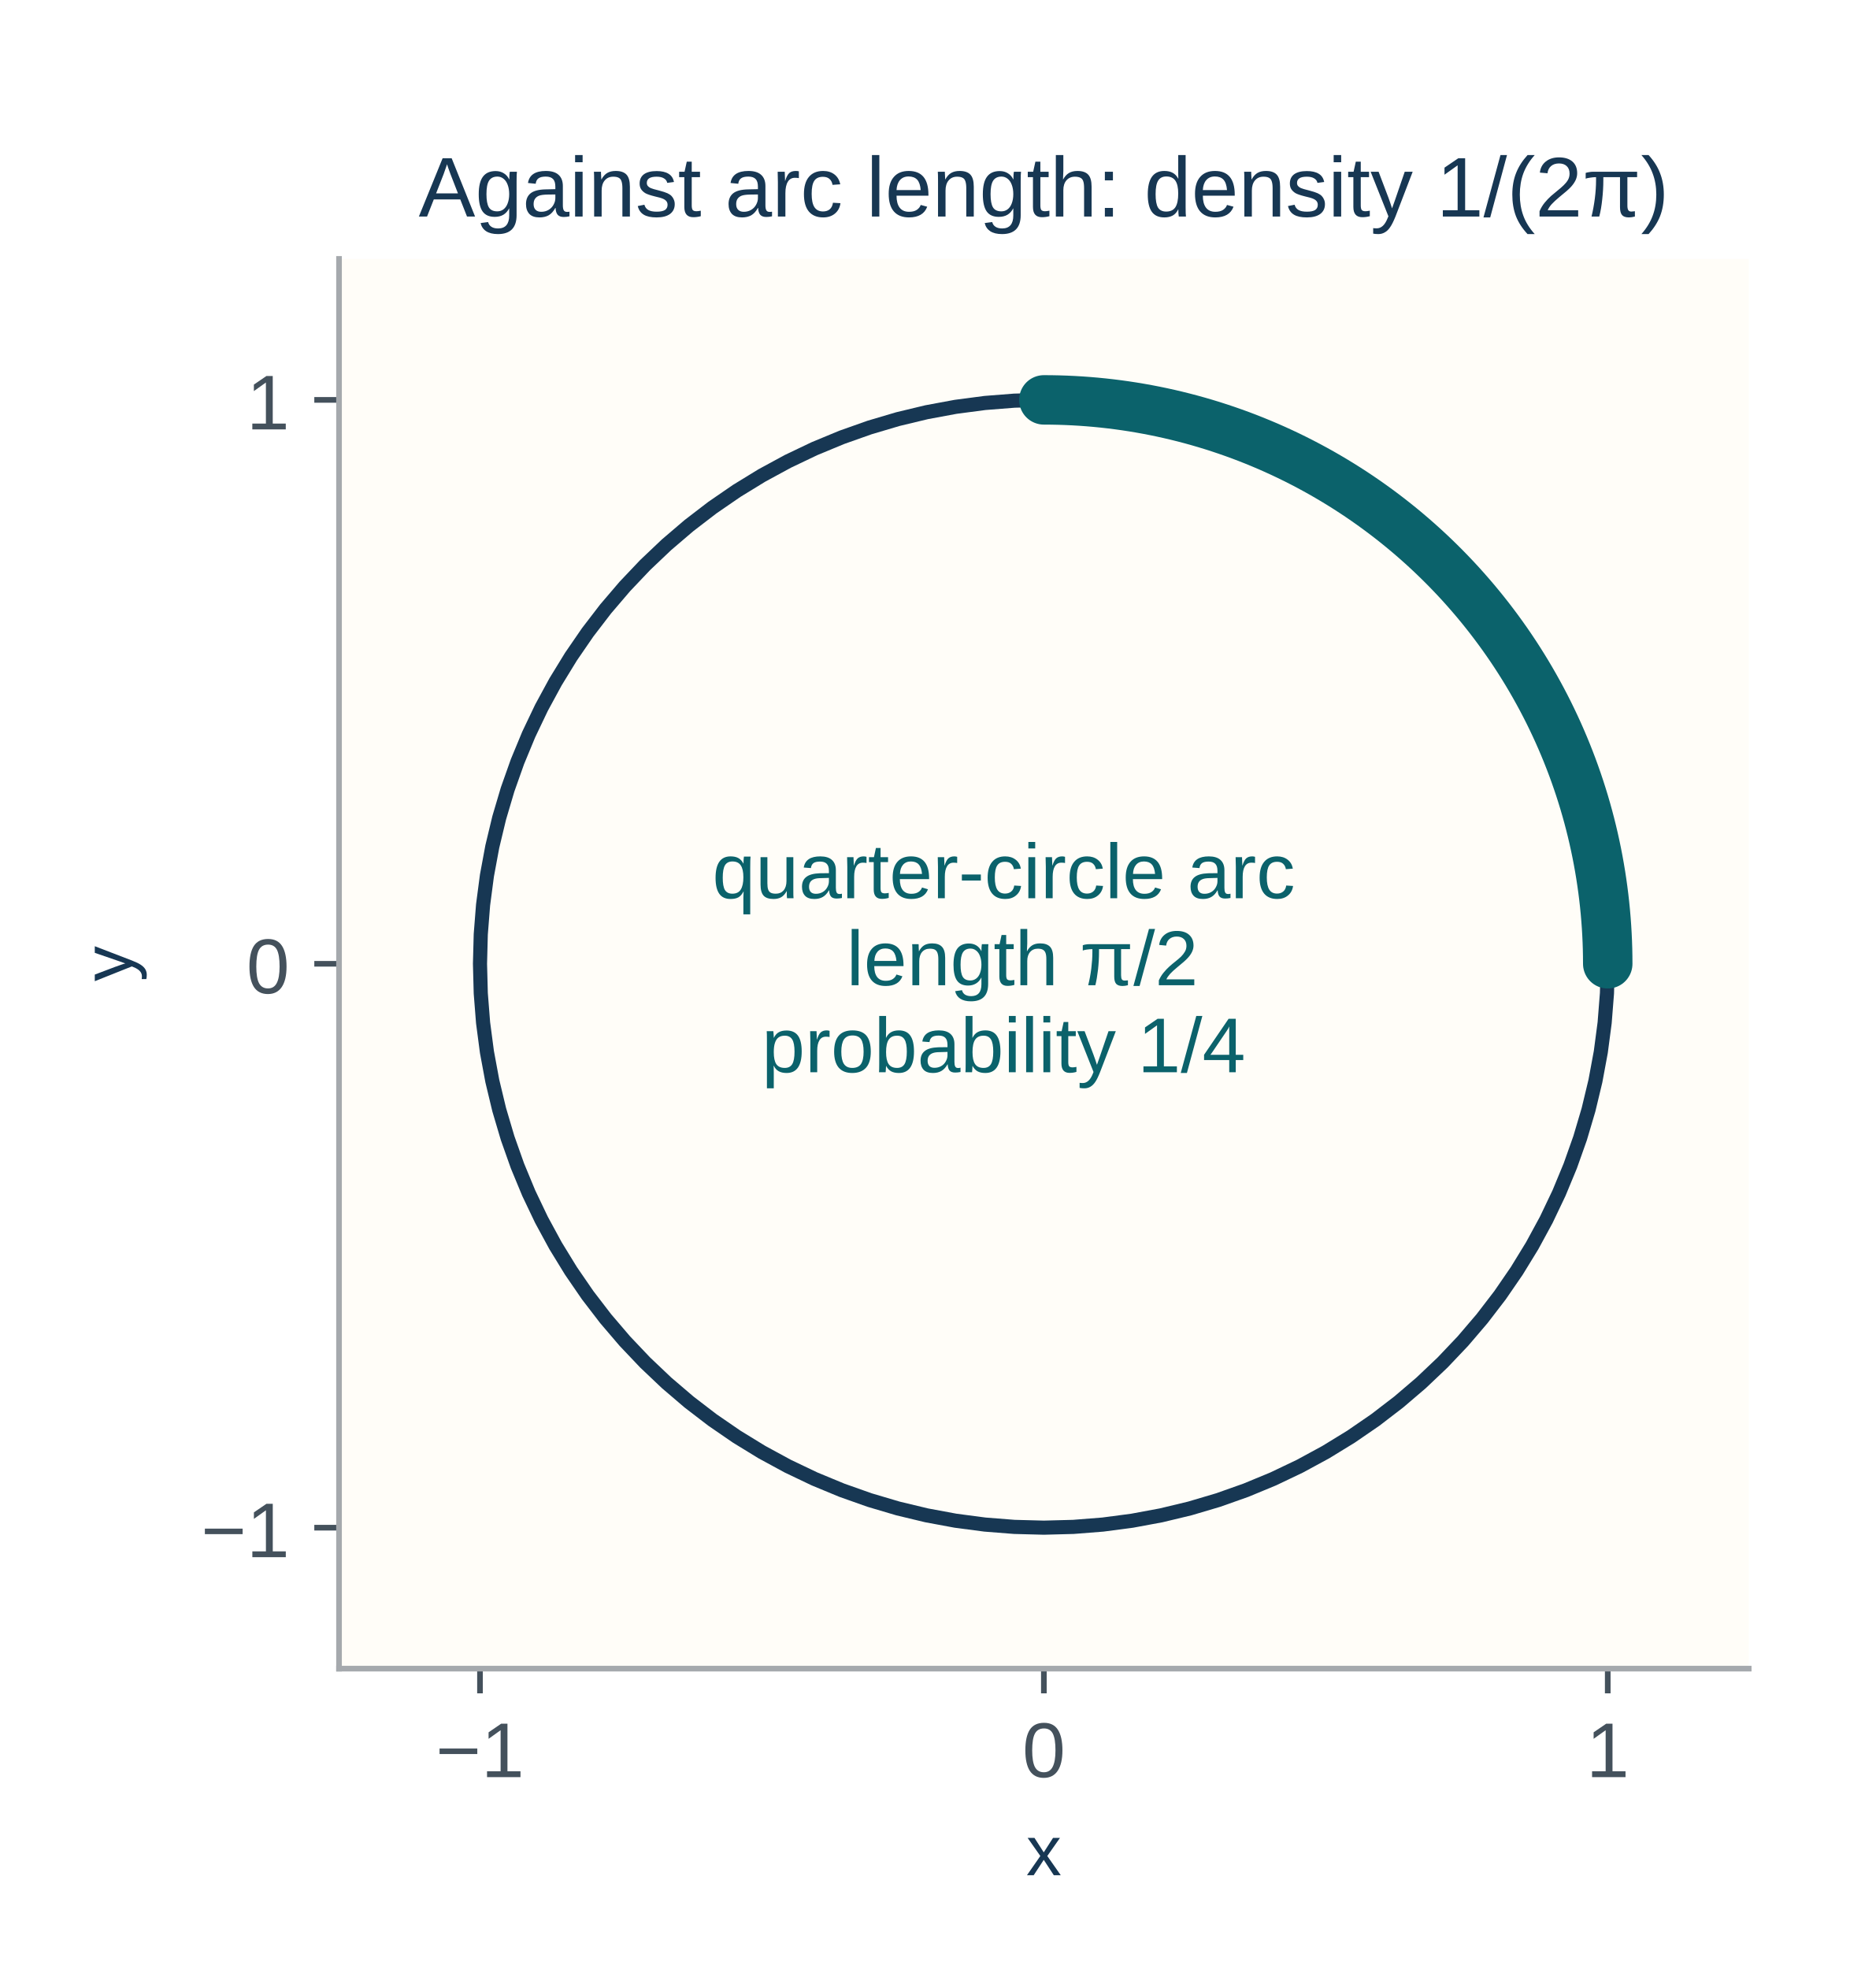
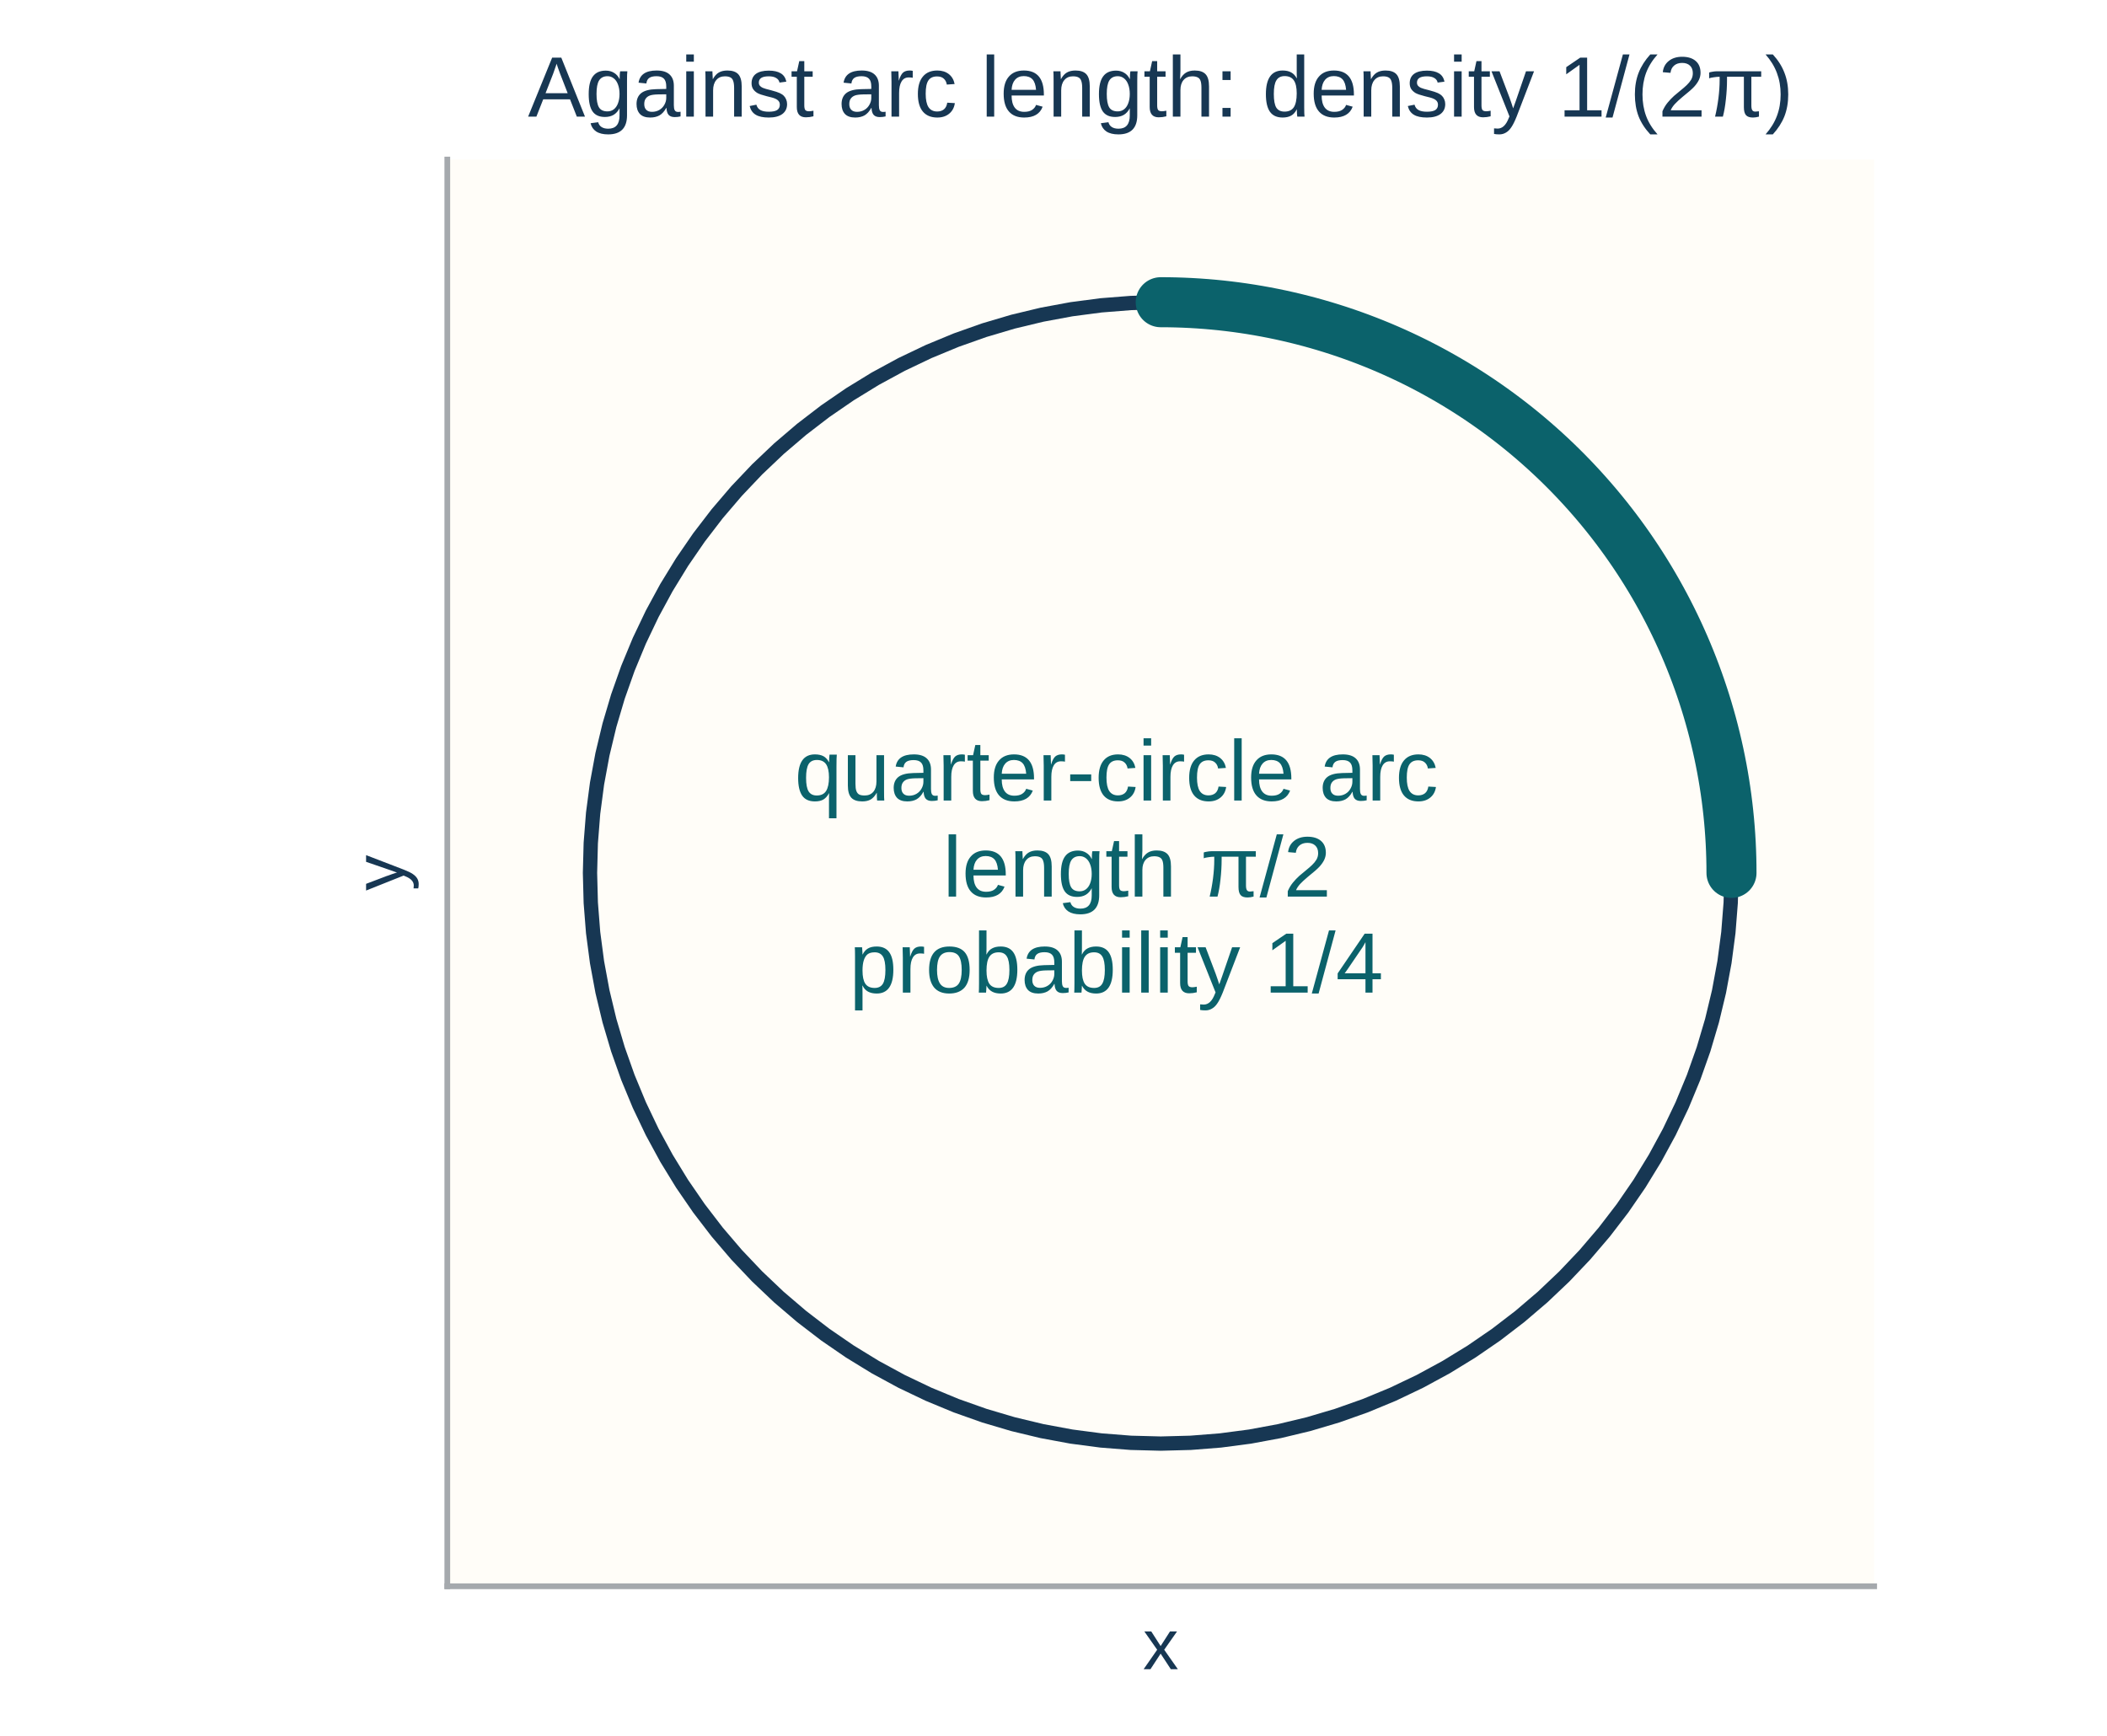
- <svg xmlns="http://www.w3.org/2000/svg" xmlns:xlink="http://www.w3.org/1999/xlink" version="1.1" viewBox="317.654 28 265.584 278.764" width="265.584" height="278.764">
+ <svg xmlns="http://www.w3.org/2000/svg" version="1.1" viewBox="294.437 0 265.584 242.78" width="265.584" height="218.78">
  <defs>
    <style type="text/css">*{stroke-linecap:butt;stroke-linejoin:round;}</style>
-     <path d="M 0 0  L 0 3.5  " id="m9206b47636" style="stroke:#44515c;stroke-width:0.8;" />
-     <path d="M 0 0  L -3.5 0  " id="m163455e4a3" style="stroke:#44515c;stroke-width:0.8;" />
-     <clipPath id="p0ae1516a66">
-       <rect height="199.584" width="199.584" x="44.095" y="64.656" />
+     <clipPath id="pdaa0c0a4c8">
+       <rect height="199.584" width="199.584" x="20.878" y="22.318" />
    </clipPath>
-     <clipPath id="pa98344feb1">
-       <rect height="199.584" width="199.584" x="365.654" y="64.656" />
+     <clipPath id="p089c38d240">
+       <rect height="199.584" width="199.584" x="342.437" y="22.318" />
    </clipPath>
  </defs>
  <g id="axes_2">
    <g id="patch_5">
-       <path d="M 365.654 264.24  L 565.238 264.24  L 565.238 64.656  L 365.654 64.656  z " style="fill:#fffdf8;" />
+       <path d="M 342.437 221.902  L 542.021 221.902  L 542.021 22.318  L 342.437 22.318  z " style="fill:#fffdf8;" />
    </g>
    <g id="matplotlib.axis_3">
-       <g id="xtick_4">
-         <g id="line2d_8">
-           <g>
-             <use style="fill:#44515c;stroke:#44515c;stroke-width:0.8;" x="385.612" xlink:href="#m9206b47636" y="264.24" />
-           </g>
-         </g>
-         <g id="text_11">
-           <text style="fill:#44515c;font-family:Arial, sans-serif;font-size:11px;font-stretch:normal;font-style:normal;font-weight:normal;text-anchor:middle;" transform="rotate(-0, 385.6123, 279.5983)" x="385.612" y="279.598">−1</text>
-         </g>
-       </g>
-       <g id="xtick_5">
-         <g id="line2d_9">
-           <g>
-             <use style="fill:#44515c;stroke:#44515c;stroke-width:0.8;" x="465.446" xlink:href="#m9206b47636" y="264.24" />
-           </g>
-         </g>
-         <g id="text_12">
-           <text style="fill:#44515c;font-family:Arial, sans-serif;font-size:11px;font-stretch:normal;font-style:normal;font-weight:normal;text-anchor:middle;" transform="rotate(-0, 465.4459, 279.5983)" x="465.446" y="279.598">0</text>
-         </g>
-       </g>
-       <g id="xtick_6">
-         <g id="line2d_10">
-           <g>
-             <use style="fill:#44515c;stroke:#44515c;stroke-width:0.8;" x="545.279" xlink:href="#m9206b47636" y="264.24" />
-           </g>
-         </g>
-         <g id="text_13">
-           <text style="fill:#44515c;font-family:Arial, sans-serif;font-size:11px;font-stretch:normal;font-style:normal;font-weight:normal;text-anchor:middle;" transform="rotate(-0, 545.2795, 279.5983)" x="545.279" y="279.598">1</text>
-         </g>
-       </g>
-       <g id="text_14">
-         <text style="fill:#173753;font-family:Arial, sans-serif;font-size:10px;font-stretch:normal;font-style:normal;font-weight:normal;text-anchor:middle;" transform="rotate(-0, 465.4459, 293.4844)" x="465.446" y="293.484">x</text>
+       <g id="text_5">
+         <text style="fill:#173753;font-family:Arial, sans-serif;font-size:10px;font-stretch:normal;font-style:normal;font-weight:normal;text-anchor:middle;" transform="rotate(-0, 442.2294, 233.5006)" x="442.229" y="233.501">x</text>
      </g>
    </g>
    <g id="matplotlib.axis_4">
-       <g id="ytick_4">
-         <g id="line2d_11">
-           <g>
-             <use style="fill:#44515c;stroke:#44515c;stroke-width:0.8;" x="365.654" xlink:href="#m163455e4a3" y="244.282" />
-           </g>
-         </g>
-         <g id="text_15">
-           <text style="fill:#44515c;font-family:Arial, sans-serif;font-size:11px;font-stretch:normal;font-style:normal;font-weight:normal;text-anchor:end;" transform="rotate(-0, 358.6539, 248.4607)" x="358.654" y="248.461">−1</text>
-         </g>
-       </g>
-       <g id="ytick_5">
-         <g id="line2d_12">
-           <g>
-             <use style="fill:#44515c;stroke:#44515c;stroke-width:0.8;" x="365.654" xlink:href="#m163455e4a3" y="164.448" />
-           </g>
-         </g>
-         <g id="text_16">
-           <text style="fill:#44515c;font-family:Arial, sans-serif;font-size:11px;font-stretch:normal;font-style:normal;font-weight:normal;text-anchor:end;" transform="rotate(-0, 358.6539, 168.6271)" x="358.654" y="168.627">0</text>
-         </g>
-       </g>
-       <g id="ytick_6">
-         <g id="line2d_13">
-           <g>
-             <use style="fill:#44515c;stroke:#44515c;stroke-width:0.8;" x="365.654" xlink:href="#m163455e4a3" y="84.614" />
-           </g>
-         </g>
-         <g id="text_17">
-           <text style="fill:#44515c;font-family:Arial, sans-serif;font-size:11px;font-stretch:normal;font-style:normal;font-weight:normal;text-anchor:end;" transform="rotate(-0, 358.6539, 88.79354)" x="358.654" y="88.794">1</text>
-         </g>
-       </g>
-       <g id="text_18">
-         <text style="fill:#173753;font-family:Arial, sans-serif;font-size:10px;font-stretch:normal;font-style:normal;font-weight:normal;text-anchor:middle;" transform="rotate(-90, 336.3578, 164.448)" x="336.358" y="164.448">y</text>
+       <g id="text_6">
+         <text style="fill:#173753;font-family:Arial, sans-serif;font-size:10px;font-stretch:normal;font-style:normal;font-weight:normal;text-anchor:middle;" transform="rotate(-90, 336.3578, 122.1101)" x="336.358" y="122.11">y</text>
      </g>
    </g>
-     <g id="line2d_14">
-       <path clip-path="url(#pa98344feb1)" d="M 545.279 164.448  L 545.17 160.27  L 544.842 156.103  L 544.297 151.959  L 543.535 147.85  L 542.559 143.786  L 541.372 139.778  L 539.977 135.838  L 538.377 131.977  L 536.578 128.204  L 534.584 124.531  L 532.4 120.968  L 530.033 117.523  L 527.488 114.207  L 524.774 111.029  L 521.897 107.997  L 518.865 105.12  L 515.687 102.406  L 512.371 99.861  L 508.926 97.494  L 505.363 95.31  L 501.69 93.316  L 497.917 91.516  L 494.056 89.917  L 490.116 88.522  L 486.108 87.335  L 482.044 86.359  L 477.935 85.597  L 473.791 85.052  L 469.624 84.724  L 465.446 84.614  L 461.268 84.724  L 457.101 85.052  L 452.957 85.597  L 448.848 86.359  L 444.783 87.335  L 440.776 88.522  L 436.836 89.917  L 432.975 91.516  L 429.202 93.316  L 425.529 95.31  L 421.965 97.494  L 418.521 99.861  L 415.205 102.406  L 412.027 105.12  L 408.995 107.997  L 406.118 111.029  L 403.403 114.207  L 400.859 117.523  L 398.492 120.968  L 396.308 124.531  L 394.314 128.204  L 392.514 131.977  L 390.915 135.838  L 389.52 139.778  L 388.333 143.786  L 387.357 147.85  L 386.595 151.959  L 386.05 156.103  L 385.722 160.27  L 385.612 164.448  L 385.722 168.626  L 386.05 172.793  L 386.595 176.937  L 387.357 181.046  L 388.333 185.11  L 389.52 189.118  L 390.915 193.058  L 392.514 196.919  L 394.314 200.692  L 396.308 204.365  L 398.492 207.928  L 400.859 211.373  L 403.403 214.689  L 406.118 217.867  L 408.995 220.899  L 412.027 223.776  L 415.205 226.49  L 418.521 229.035  L 421.965 231.402  L 425.529 233.586  L 429.202 235.58  L 432.975 237.38  L 436.836 238.979  L 440.776 240.374  L 444.783 241.561  L 448.848 242.537  L 452.957 243.299  L 457.101 243.844  L 461.268 244.172  L 465.446 244.282  L 469.624 244.172  L 473.791 243.844  L 477.935 243.299  L 482.044 242.537  L 486.108 241.561  L 490.116 240.374  L 494.056 238.979  L 497.917 237.38  L 501.69 235.58  L 505.363 233.586  L 508.926 231.402  L 512.371 229.035  L 515.687 226.49  L 518.865 223.776  L 521.897 220.899  L 524.774 217.867  L 527.488 214.689  L 530.033 211.373  L 532.4 207.928  L 534.584 204.365  L 536.578 200.692  L 538.377 196.919  L 539.977 193.058  L 541.372 189.118  L 542.559 185.11  L 543.535 181.046  L 544.297 176.937  L 544.842 172.793  L 545.17 168.626  L 545.279 164.448  L 545.279 164.448  " style="fill:none;stroke:#173753;stroke-linecap:square;stroke-width:2;" />
+     <g id="line2d_2">
+       <path clip-path="url(#p089c38d240)" d="M 522.063 122.11  L 521.954 117.932  L 521.626 113.765  L 521.08 109.621  L 520.318 105.512  L 519.343 101.448  L 518.156 97.44  L 516.761 93.5  L 515.161 89.639  L 513.362 85.866  L 511.367 82.193  L 509.184 78.63  L 506.816 75.185  L 504.272 71.869  L 501.557 68.691  L 498.68 65.659  L 495.649 62.782  L 492.47 60.068  L 489.154 57.523  L 485.71 55.156  L 482.146 52.972  L 478.473 50.978  L 474.701 49.179  L 470.839 47.579  L 466.899 46.184  L 462.892 44.997  L 458.828 44.021  L 454.718 43.259  L 450.574 42.714  L 446.408 42.386  L 442.229 42.277  L 438.051 42.386  L 433.885 42.714  L 429.741 43.259  L 425.631 44.021  L 421.567 44.997  L 417.56 46.184  L 413.62 47.579  L 409.758 49.179  L 405.986 50.978  L 402.313 52.972  L 398.749 55.156  L 395.304 57.523  L 391.989 60.068  L 388.81 62.782  L 385.779 65.659  L 382.902 68.691  L 380.187 71.869  L 377.643 75.185  L 375.275 78.63  L 373.092 82.193  L 371.097 85.866  L 369.298 89.639  L 367.698 93.5  L 366.303 97.44  L 365.116 101.448  L 364.14 105.512  L 363.379 109.621  L 362.833 113.765  L 362.505 117.932  L 362.396 122.11  L 362.505 126.288  L 362.833 130.455  L 363.379 134.599  L 364.14 138.708  L 365.116 142.773  L 366.303 146.78  L 367.698 150.72  L 369.298 154.581  L 371.097 158.354  L 373.092 162.027  L 375.275 165.591  L 377.643 169.035  L 380.187 172.351  L 382.902 175.529  L 385.779 178.561  L 388.81 181.438  L 391.989 184.152  L 395.304 186.697  L 398.749 189.064  L 402.313 191.248  L 405.986 193.242  L 409.758 195.042  L 413.62 196.641  L 417.56 198.036  L 421.567 199.223  L 425.631 200.199  L 429.741 200.961  L 433.885 201.506  L 438.051 201.834  L 442.229 201.944  L 446.408 201.834  L 450.574 201.506  L 454.718 200.961  L 458.828 200.199  L 462.892 199.223  L 466.899 198.036  L 470.839 196.641  L 474.701 195.042  L 478.473 193.242  L 482.146 191.248  L 485.71 189.064  L 489.154 186.697  L 492.47 184.152  L 495.649 181.438  L 498.68 178.561  L 501.557 175.529  L 504.272 172.351  L 506.816 169.035  L 509.184 165.591  L 511.367 162.027  L 513.362 158.354  L 515.161 154.581  L 516.761 150.72  L 518.156 146.78  L 519.343 142.773  L 520.318 138.708  L 521.08 134.599  L 521.626 130.455  L 521.954 126.288  L 522.063 122.11  L 522.063 122.11  " style="fill:none;stroke:#173753;stroke-linecap:square;stroke-width:2;" />
    </g>
-     <g id="line2d_15">
-       <path clip-path="url(#pa98344feb1)" d="M 545.279 164.448  L 545.272 163.394  L 545.252 162.341  L 545.217 161.287  L 545.168 160.235  L 545.106 159.183  L 545.029 158.132  L 544.939 157.082  L 544.835 156.033  L 544.717 154.986  L 544.585 153.941  L 544.439 152.897  L 544.28 151.855  L 544.107 150.816  L 543.92 149.779  L 543.72 148.744  L 543.506 147.712  L 543.278 146.683  L 543.037 145.658  L 542.782 144.635  L 542.514 143.616  L 542.232 142.6  L 541.937 141.589  L 541.628 140.581  L 541.307 139.578  L 540.972 138.579  L 540.624 137.584  L 540.263 136.594  L 539.888 135.609  L 539.501 134.629  L 539.101 133.654  L 538.688 132.684  L 538.263 131.72  L 537.824 130.762  L 537.373 129.809  L 536.91 128.863  L 536.434 127.923  L 535.946 126.989  L 535.445 126.062  L 534.932 125.141  L 534.407 124.227  L 533.871 123.321  L 533.322 122.421  L 532.761 121.529  L 532.189 120.644  L 531.605 119.767  L 531.009 118.897  L 530.402 118.036  L 529.784 117.183  L 529.154 116.338  L 528.514 115.501  L 527.862 114.673  L 527.2 113.853  L 526.527 113.042  L 525.843 112.241  L 525.148 111.448  L 524.444 110.664  L 523.729 109.89  L 523.003 109.126  L 522.268 108.371  L 521.523 107.626  L 520.768 106.891  L 520.003 106.165  L 519.229 105.45  L 518.446 104.745  L 517.653 104.051  L 516.852 103.367  L 516.041 102.694  L 515.221 102.032  L 514.393 101.38  L 513.556 100.739  L 512.711 100.11  L 511.858 99.492  L 510.996 98.885  L 510.127 98.289  L 509.25 97.705  L 508.365 97.133  L 507.473 96.572  L 506.573 96.023  L 505.666 95.486  L 504.753 94.961  L 503.832 94.449  L 502.905 93.948  L 501.971 93.46  L 501.031 92.984  L 500.084 92.52  L 499.132 92.069  L 498.174 91.631  L 497.21 91.205  L 496.24 90.793  L 495.265 90.393  L 494.285 90.005  L 493.3 89.631  L 492.31 89.27  L 491.315 88.922  L 490.316 88.587  L 489.313 88.265  L 488.305 87.957  L 487.293 87.662  L 486.278 87.38  L 485.259 87.112  L 484.236 86.857  L 483.211 86.616  L 482.182 86.388  L 481.15 86.174  L 480.115 85.974  L 479.078 85.787  L 478.039 85.614  L 476.997 85.454  L 475.953 85.309  L 474.908 85.177  L 473.861 85.059  L 472.812 84.955  L 471.762 84.865  L 470.711 84.788  L 469.659 84.726  L 468.606 84.677  L 467.553 84.642  L 466.5 84.621  L 465.446 84.614  " style="fill:none;stroke:#0b626b;stroke-linecap:round;stroke-width:7;" />
+     <g id="line2d_3">
+       <path clip-path="url(#p089c38d240)" d="M 522.063 122.11  L 522.056 121.056  L 522.035 120.003  L 522 118.95  L 521.952 117.897  L 521.889 116.845  L 521.813 115.794  L 521.722 114.744  L 521.618 113.695  L 521.5 112.648  L 521.369 111.603  L 521.223 110.559  L 521.064 109.517  L 520.891 108.478  L 520.704 107.441  L 520.503 106.406  L 520.289 105.374  L 520.061 104.345  L 519.82 103.32  L 519.565 102.297  L 519.297 101.278  L 519.015 100.263  L 518.72 99.251  L 518.412 98.243  L 518.09 97.24  L 517.755 96.241  L 517.407 95.246  L 517.046 94.256  L 516.672 93.271  L 516.285 92.291  L 515.885 91.316  L 515.472 90.346  L 515.046 89.382  L 514.608 88.424  L 514.157 87.472  L 513.694 86.525  L 513.218 85.585  L 512.729 84.651  L 512.229 83.724  L 511.716 82.803  L 511.191 81.89  L 510.654 80.983  L 510.105 80.083  L 509.545 79.191  L 508.972 78.306  L 508.388 77.429  L 507.793 76.56  L 507.186 75.698  L 506.568 74.845  L 505.938 74  L 505.297 73.163  L 504.646 72.335  L 503.983 71.515  L 503.31 70.704  L 502.626 69.903  L 501.932 69.11  L 501.227 68.327  L 500.512 67.553  L 499.787 66.788  L 499.052 66.033  L 498.307 65.288  L 497.552 64.553  L 496.787 63.827  L 496.013 63.112  L 495.23 62.408  L 494.437 61.713  L 493.635 61.029  L 492.824 60.356  L 492.005 59.694  L 491.177 59.042  L 490.34 58.402  L 489.495 57.772  L 488.641 57.154  L 487.78 56.547  L 486.911 55.951  L 486.033 55.367  L 485.149 54.795  L 484.256 54.234  L 483.357 53.685  L 482.45 53.149  L 481.536 52.624  L 480.616 52.111  L 479.688 51.61  L 478.755 51.122  L 477.814 50.646  L 476.868 50.183  L 475.916 49.732  L 474.957 49.293  L 473.993 48.868  L 473.024 48.455  L 472.049 48.055  L 471.069 47.668  L 470.084 47.293  L 469.094 46.932  L 468.099 46.584  L 467.1 46.249  L 466.096 45.928  L 465.089 45.619  L 464.077 45.324  L 463.062 45.042  L 462.042 44.774  L 461.02 44.519  L 459.994 44.278  L 458.965 44.05  L 457.933 43.836  L 456.899 43.636  L 455.862 43.449  L 454.822 43.276  L 453.781 43.117  L 452.737 42.971  L 451.691 42.839  L 450.644 42.721  L 449.596 42.617  L 448.546 42.527  L 447.495 42.45  L 446.443 42.388  L 445.39 42.339  L 444.337 42.304  L 443.283 42.283  L 442.229 42.277  " style="fill:none;stroke:#0b626b;stroke-linecap:round;stroke-width:7;" />
    </g>
    <g id="patch_6">
-       <path d="M 365.654 264.24  L 365.654 64.656  " style="fill:none;stroke:#a5a9ad;stroke-linecap:square;stroke-linejoin:miter;stroke-width:0.8;" />
+       <path d="M 342.437 221.902  L 342.437 22.318  " style="fill:none;stroke:#a5a9ad;stroke-linecap:square;stroke-linejoin:miter;stroke-width:0.8;" />
    </g>
    <g id="patch_7">
-       <path d="M 365.654 264.24  L 565.238 264.24  " style="fill:none;stroke:#a5a9ad;stroke-linecap:square;stroke-linejoin:miter;stroke-width:0.8;" />
+       <path d="M 342.437 221.902  L 542.021 221.902  " style="fill:none;stroke:#a5a9ad;stroke-linecap:square;stroke-linejoin:miter;stroke-width:0.8;" />
    </g>
-     <g id="text_19">
-       <text style="fill:#0b626b;font-family:Arial, sans-serif;font-size:11px;font-stretch:normal;font-style:normal;font-weight:normal;" transform="translate(418.4965 155.1657)">quarter-circle arc</text>
-       <text style="fill:#0b626b;font-family:Arial, sans-serif;font-size:11px;font-stretch:normal;font-style:normal;font-weight:normal;" transform="translate(437.5033 167.4833)">length π/2</text>
-       <text style="fill:#0b626b;font-family:Arial, sans-serif;font-size:11px;font-stretch:normal;font-style:normal;font-weight:normal;" transform="translate(425.503 179.8009)">probability 1/4</text>
+     <g id="text_7">
+       <text style="fill:#0b626b;font-family:Arial, sans-serif;font-size:12px;font-stretch:normal;font-style:normal;font-weight:normal;" transform="translate(391.0119 111.984)">quarter-circle arc</text>
+       <text style="fill:#0b626b;font-family:Arial, sans-serif;font-size:12px;font-stretch:normal;font-style:normal;font-weight:normal;" transform="translate(411.7466 125.4214)">length π/2</text>
+       <text style="fill:#0b626b;font-family:Arial, sans-serif;font-size:12px;font-stretch:normal;font-style:normal;font-weight:normal;" transform="translate(398.6554 138.8587)">probability 1/4</text>
    </g>
-     <g id="text_20">
-       <text style="fill:#173753;font-family:Arial, sans-serif;font-size:12px;font-stretch:normal;font-style:normal;font-weight:normal;text-anchor:middle;" transform="rotate(-0, 465.4459, 58.656)" x="465.446" y="58.656">Against arc length: density 1/(2π)</text>
+     <g id="text_8">
+       <text style="fill:#173753;font-family:Arial, sans-serif;font-size:12px;font-stretch:normal;font-style:normal;font-weight:normal;text-anchor:middle;" transform="rotate(-0, 442.2294, 16.31812)" x="442.229" y="16.318">Against arc length: density 1/(2π)</text>
    </g>
  </g>
</svg>
